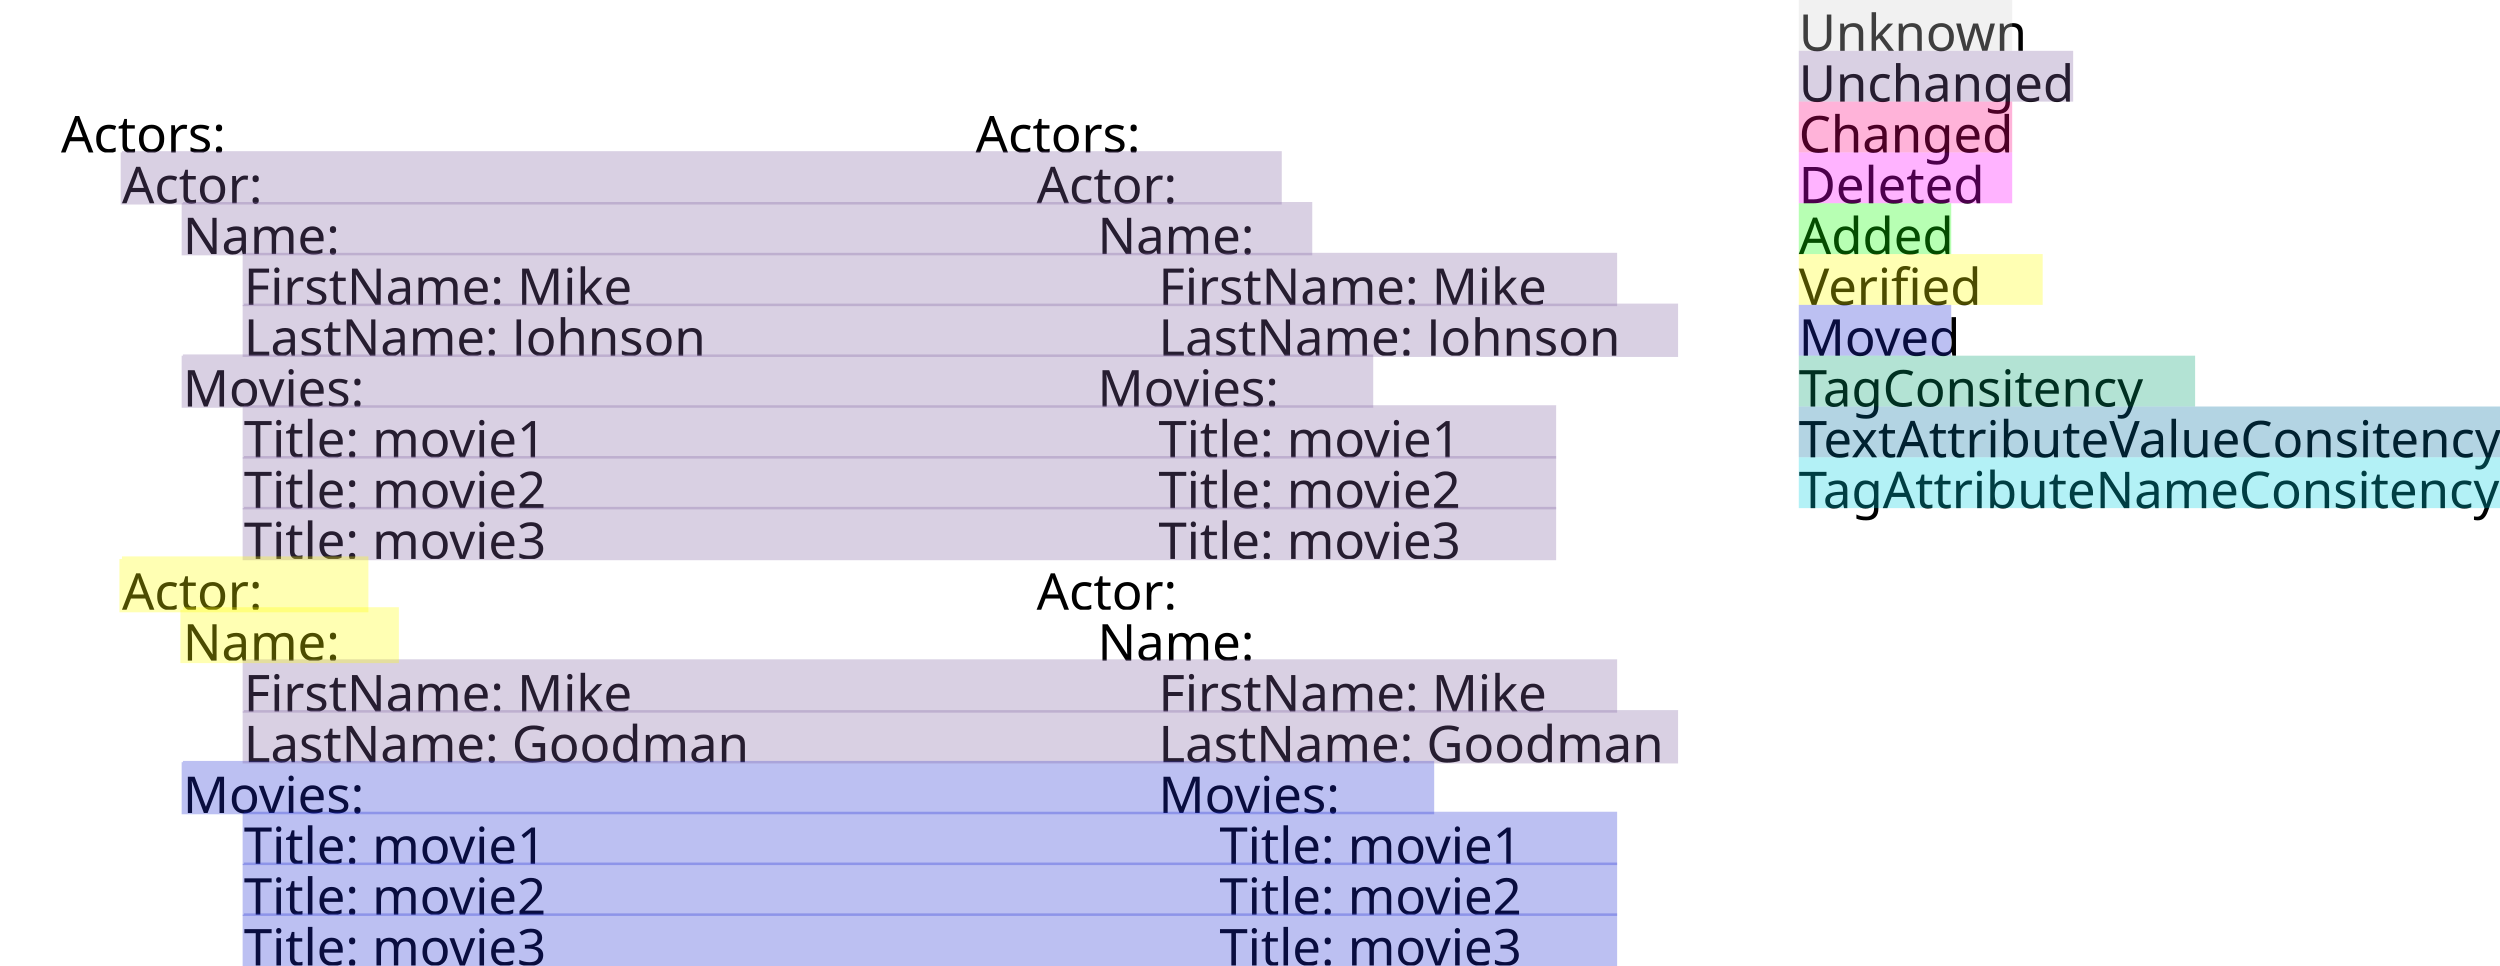
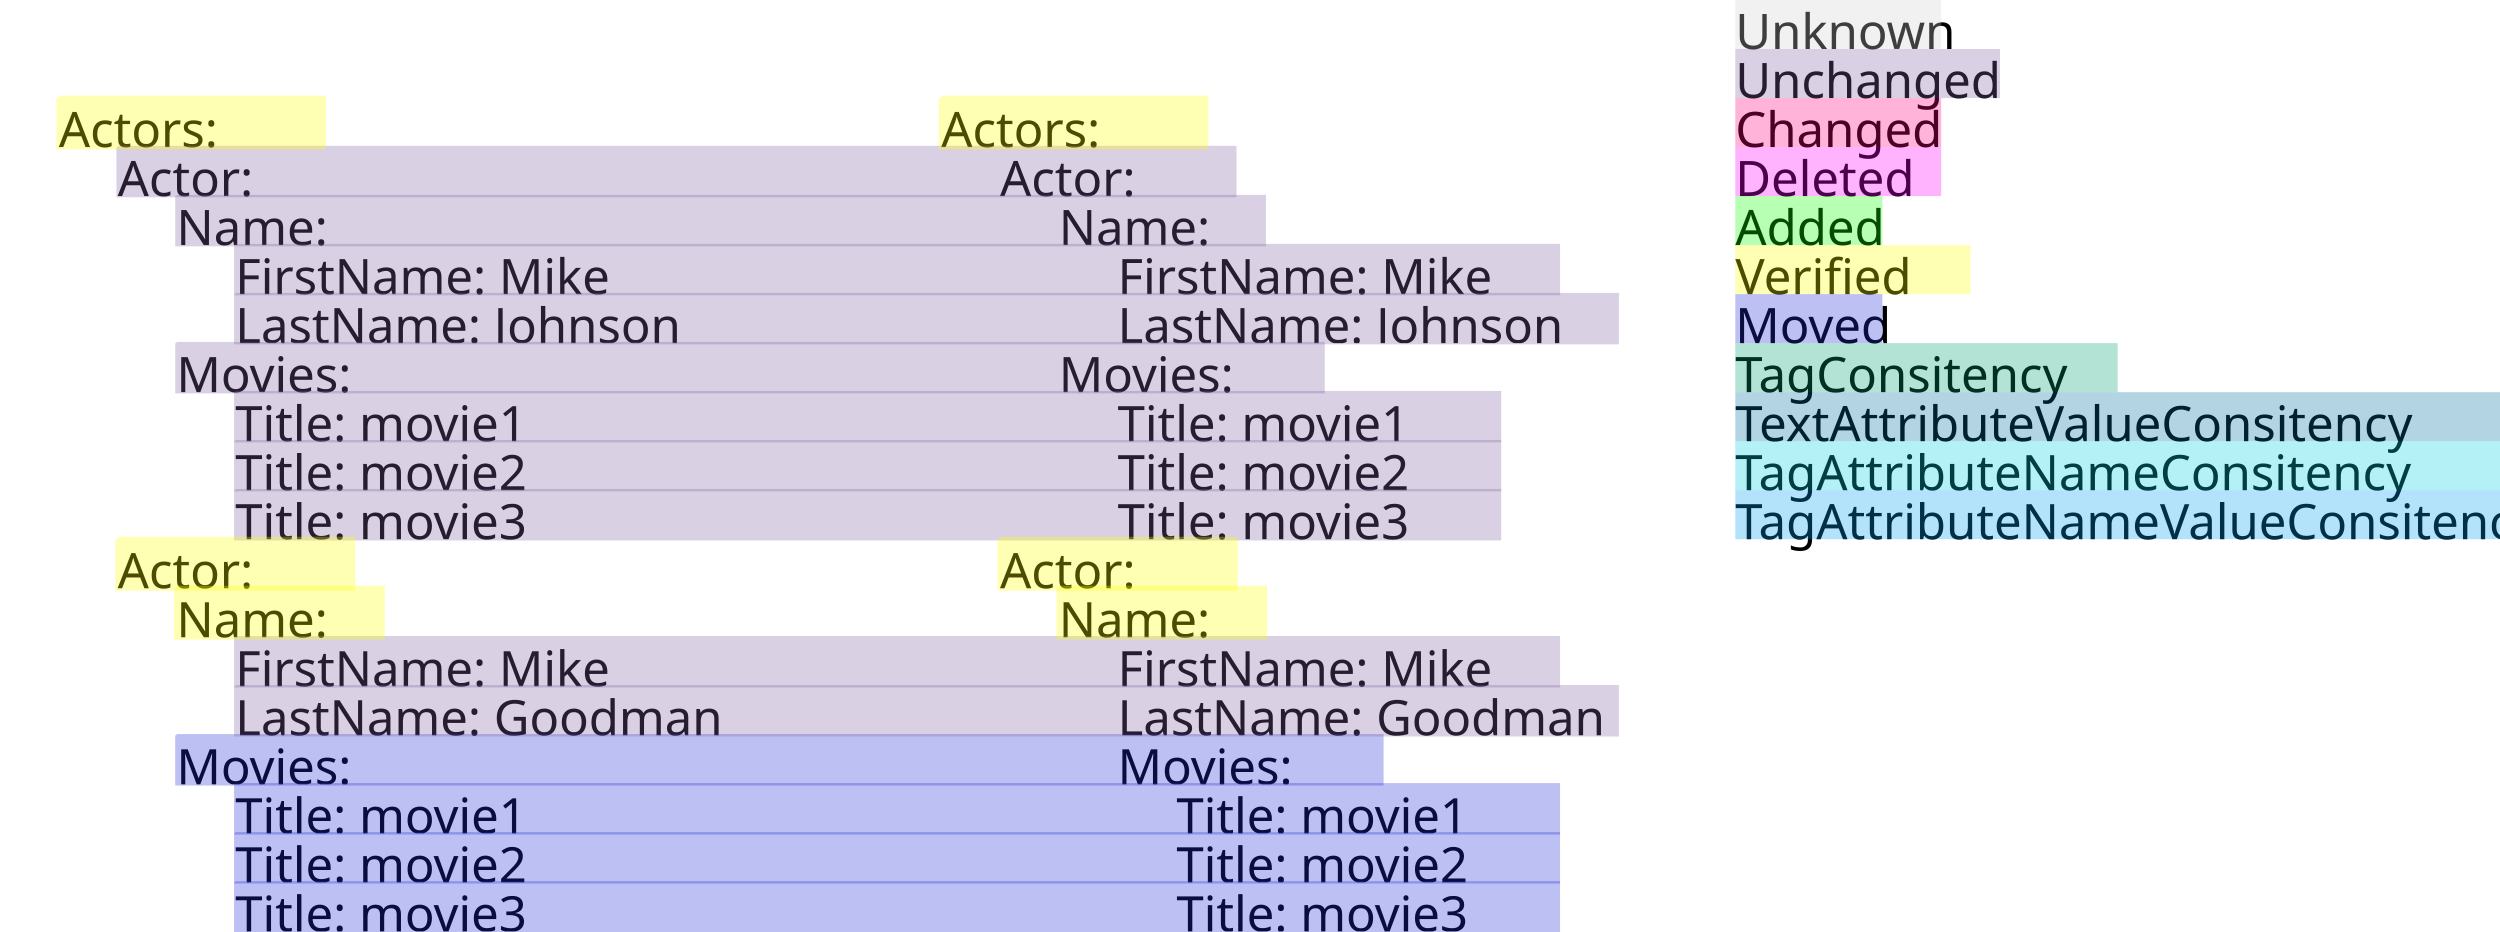
- <svg xmlns="http://www.w3.org/2000/svg" baseProfile="full" height="190.0" version="1.1" viewBox="0,0,492.0,190.0" width="492.0">
+ <svg xmlns="http://www.w3.org/2000/svg" baseProfile="full" height="190.0" version="1.1" viewBox="0,0,510.0,190.0" width="510.0">
  <defs />
  <svg baseProfile="full" height="100%" version="1.1" width="100%" x="0" y="0">
    <defs />
    <svg height="10.0" viewBox="0,0,54.0,10.0" width="54.0" x="12.0" y="20.0">
      <defs />
      <text font-family="Lucida Console" font-size="10" x="0" y="0">
        <tspan fill="black" x="0" y="10.0">Actors:  
</tspan>
      </text>
    </svg>
    <svg height="10.0" viewBox="0,0,48.0,10.0" width="48.0" x="24.0" y="30.0">
      <defs />
      <text font-family="Lucida Console" font-size="10" x="0" y="0">
        <tspan fill="black" x="0" y="10.0">Actor:  
</tspan>
      </text>
    </svg>
    <svg height="10.0" viewBox="0,0,42.0,10.0" width="42.0" x="36.0" y="40.0">
      <defs />
      <text font-family="Lucida Console" font-size="10" x="0" y="0">
        <tspan fill="black" x="0" y="10.0">Name:  
</tspan>
      </text>
    </svg>
    <svg height="10.0" viewBox="0,0,90.0,10.0" width="90.0" x="48.0" y="50.0">
      <defs />
      <text font-family="Lucida Console" font-size="10" x="0" y="0">
        <tspan fill="black" x="0" y="10.0">FirstName: Mike</tspan>
      </text>
    </svg>
    <svg height="10.0" viewBox="0,0,102.0,10.0" width="102.0" x="48.0" y="60.0">
      <defs />
      <text font-family="Lucida Console" font-size="10" x="0" y="0">
        <tspan fill="black" x="0" y="10.0">LastName: Johnson</tspan>
      </text>
    </svg>
    <svg height="10.0" viewBox="0,0,54.0,10.0" width="54.0" x="36.0" y="70.0">
      <defs />
      <text font-family="Lucida Console" font-size="10" x="0" y="0">
        <tspan fill="black" x="0" y="10.0">Movies:  
</tspan>
      </text>
    </svg>
    <svg height="10.0" viewBox="0,0,78.0,10.0" width="78.0" x="48.0" y="80.0">
      <defs />
      <text font-family="Lucida Console" font-size="10" x="0" y="0">
        <tspan fill="black" x="0" y="10.0">Title: 
movie1
</tspan>
      </text>
    </svg>
    <svg height="10.0" viewBox="0,0,78.0,10.0" width="78.0" x="48.0" y="90.0">
      <defs />
      <text font-family="Lucida Console" font-size="10" x="0" y="0">
        <tspan fill="black" x="0" y="10.0">Title: movie2</tspan>
      </text>
    </svg>
    <svg height="10.0" viewBox="0,0,78.0,10.0" width="78.0" x="48.0" y="100.0">
      <defs />
      <text font-family="Lucida Console" font-size="10" x="0" y="0">
        <tspan fill="black" x="0" y="10.0">Title: movie3</tspan>
      </text>
    </svg>
    <svg height="10.0" viewBox="0,0,48.0,10.0" width="48.0" x="24.0" y="110.0">
      <defs />
      <text font-family="Lucida Console" font-size="10" x="0" y="0">
        <tspan fill="black" x="0" y="10.0">Actor:  
</tspan>
      </text>
    </svg>
    <svg height="10.0" viewBox="0,0,42.0,10.0" width="42.0" x="36.0" y="120.0">
      <defs />
      <text font-family="Lucida Console" font-size="10" x="0" y="0">
        <tspan fill="black" x="0" y="10.0">Name:  
</tspan>
      </text>
    </svg>
    <svg height="10.0" viewBox="0,0,90.0,10.0" width="90.0" x="48.0" y="130.0">
      <defs />
      <text font-family="Lucida Console" font-size="10" x="0" y="0">
        <tspan fill="black" x="0" y="10.0">FirstName: 
Mike
</tspan>
      </text>
    </svg>
    <svg height="10.0" viewBox="0,0,102.0,10.0" width="102.0" x="48.0" y="140.0">
      <defs />
      <text font-family="Lucida Console" font-size="10" x="0" y="0">
        <tspan fill="black" x="0" y="10.0">LastName: Goodman</tspan>
      </text>
    </svg>
    <svg height="10.0" viewBox="0,0,54.0,10.0" width="54.0" x="36.0" y="150.0">
      <defs />
      <text font-family="Lucida Console" font-size="10" x="0" y="0">
        <tspan fill="black" x="0" y="10.0">Movies:  
</tspan>
      </text>
    </svg>
    <svg height="10.0" viewBox="0,0,78.0,10.0" width="78.0" x="48.0" y="160.0">
      <defs />
      <text font-family="Lucida Console" font-size="10" x="0" y="0">
        <tspan fill="black" x="0" y="10.0">Title: movie1</tspan>
      </text>
    </svg>
    <svg height="10.0" viewBox="0,0,78.0,10.0" width="78.0" x="48.0" y="170.0">
      <defs />
      <text font-family="Lucida Console" font-size="10" x="0" y="0">
        <tspan fill="black" x="0" y="10.0">Title: movie2</tspan>
      </text>
    </svg>
    <svg height="10.0" viewBox="0,0,78.0,10.0" width="78.0" x="48.0" y="180.0">
      <defs />
      <text font-family="Lucida Console" font-size="10" x="0" y="0">
        <tspan fill="black" x="0" y="10.0">Title: movie3</tspan>
      </text>
    </svg>
  </svg>
  <svg baseProfile="full" height="100%" version="1.1" width="100%" x="180.0" y="0">
    <defs />
    <svg height="10.0" viewBox="0,0,54.0,10.0" width="54.0" x="12.0" y="20.0">
      <defs />
      <text font-family="Lucida Console" font-size="10" x="0" y="0">
        <tspan fill="black" x="0" y="10.0">Actors:  
</tspan>
      </text>
    </svg>
    <svg height="10.0" viewBox="0,0,48.0,10.0" width="48.0" x="24.0" y="30.0">
      <defs />
      <text font-family="Lucida Console" font-size="10" x="0" y="0">
        <tspan fill="black" x="0" y="10.0">Actor:  
</tspan>
      </text>
    </svg>
    <svg height="10.0" viewBox="0,0,42.0,10.0" width="42.0" x="36.0" y="40.0">
      <defs />
      <text font-family="Lucida Console" font-size="10" x="0" y="0">
        <tspan fill="black" x="0" y="10.0">Name:  
</tspan>
      </text>
    </svg>
    <svg height="10.0" viewBox="0,0,90.0,10.0" width="90.0" x="48.0" y="50.0">
      <defs />
      <text font-family="Lucida Console" font-size="10" x="0" y="0">
        <tspan fill="black" x="0" y="10.0">FirstName: Mike</tspan>
      </text>
    </svg>
    <svg height="10.0" viewBox="0,0,102.0,10.0" width="102.0" x="48.0" y="60.0">
      <defs />
      <text font-family="Lucida Console" font-size="10" x="0" y="0">
        <tspan fill="black" x="0" y="10.0">LastName: Johnson</tspan>
      </text>
    </svg>
    <svg height="10.0" viewBox="0,0,54.0,10.0" width="54.0" x="36.0" y="70.0">
      <defs />
      <text font-family="Lucida Console" font-size="10" x="0" y="0">
        <tspan fill="black" x="0" y="10.0">Movies:  
</tspan>
      </text>
    </svg>
    <svg height="10.0" viewBox="0,0,78.0,10.0" width="78.0" x="48.0" y="80.0">
      <defs />
      <text font-family="Lucida Console" font-size="10" x="0" y="0">
        <tspan fill="black" x="0" y="10.0">Title: 
movie1
</tspan>
      </text>
    </svg>
    <svg height="10.0" viewBox="0,0,78.0,10.0" width="78.0" x="48.0" y="90.0">
      <defs />
      <text font-family="Lucida Console" font-size="10" x="0" y="0">
        <tspan fill="black" x="0" y="10.0">Title: movie2</tspan>
      </text>
    </svg>
    <svg height="10.0" viewBox="0,0,78.0,10.0" width="78.0" x="48.0" y="100.0">
      <defs />
      <text font-family="Lucida Console" font-size="10" x="0" y="0">
        <tspan fill="black" x="0" y="10.0">Title: movie3</tspan>
      </text>
    </svg>
    <svg height="10.0" viewBox="0,0,48.0,10.0" width="48.0" x="24.0" y="110.0">
      <defs />
      <text font-family="Lucida Console" font-size="10" x="0" y="0">
        <tspan fill="black" x="0" y="10.0">Actor:  
</tspan>
      </text>
    </svg>
    <svg height="10.0" viewBox="0,0,42.0,10.0" width="42.0" x="36.0" y="120.0">
      <defs />
      <text font-family="Lucida Console" font-size="10" x="0" y="0">
        <tspan fill="black" x="0" y="10.0">Name:  
</tspan>
      </text>
    </svg>
    <svg height="10.0" viewBox="0,0,90.0,10.0" width="90.0" x="48.0" y="130.0">
      <defs />
      <text font-family="Lucida Console" font-size="10" x="0" y="0">
        <tspan fill="black" x="0" y="10.0">FirstName: 
Mike
</tspan>
      </text>
    </svg>
    <svg height="10.0" viewBox="0,0,102.0,10.0" width="102.0" x="48.0" y="140.0">
      <defs />
      <text font-family="Lucida Console" font-size="10" x="0" y="0">
        <tspan fill="black" x="0" y="10.0">LastName: Goodman</tspan>
      </text>
    </svg>
    <svg height="10.0" viewBox="0,0,54.0,10.0" width="54.0" x="48.0" y="150.0">
      <defs />
      <text font-family="Lucida Console" font-size="10" x="0" y="0">
        <tspan fill="black" x="0" y="10.0">Movies:  
</tspan>
      </text>
    </svg>
    <svg height="10.0" viewBox="0,0,78.0,10.0" width="78.0" x="60.0" y="160.0">
      <defs />
      <text font-family="Lucida Console" font-size="10" x="0" y="0">
        <tspan fill="black" x="0" y="10.0">Title: movie1</tspan>
      </text>
    </svg>
    <svg height="10.0" viewBox="0,0,78.0,10.0" width="78.0" x="60.0" y="170.0">
      <defs />
      <text font-family="Lucida Console" font-size="10" x="0" y="0">
        <tspan fill="black" x="0" y="10.0">Title: movie2</tspan>
      </text>
    </svg>
    <svg height="10.0" viewBox="0,0,78.0,10.0" width="78.0" x="60.0" y="180.0">
      <defs />
      <text font-family="Lucida Console" font-size="10" x="0" y="0">
        <tspan fill="black" x="0" y="10.0">Title: movie3</tspan>
      </text>
    </svg>
  </svg>
  <svg baseProfile="full" height="100%" version="1.1" width="100%" x="330.0" y="0">
    <defs />
    <text fill="rgb(0,0,0)" font-family="Lucida Console" font-size="10" x="24.0" y="10.0">Unknown</text>
    <rect fill="rgb(208,208,208)" height="10.0" opacity="0.3" width="42.0" x="24.0" y="0.0" />
    <text fill="rgb(0,0,0)" font-family="Lucida Console" font-size="10" x="24.0" y="20.0">Unchanged</text>
    <rect fill="rgb(126,98,161)" height="10.0" opacity="0.3" width="54.0" x="24.0" y="10.0" />
    <text fill="rgb(0,0,0)" font-family="Lucida Console" font-size="10" x="24.0" y="30.0">Changed</text>
    <rect fill="rgb(255,0,128)" height="10.0" opacity="0.3" width="42.0" x="24.0" y="20.0" />
    <text fill="rgb(0,0,0)" font-family="Lucida Console" font-size="10" x="24.0" y="40.0">Deleted</text>
    <rect fill="rgb(255,0,255)" height="10.0" opacity="0.3" width="42.0" x="24.0" y="30.0" />
    <text fill="rgb(0,0,0)" font-family="Lucida Console" font-size="10" x="24.0" y="50.0">Added</text>
    <rect fill="rgb(15,255,0)" height="10.0" opacity="0.3" width="30.0" x="24.0" y="40.0" />
    <text fill="rgb(0,0,0)" font-family="Lucida Console" font-size="10" x="24.0" y="60.0">Verified</text>
    <rect fill="rgb(255,255,0)" height="10.0" opacity="0.3" width="48.0" x="24.0" y="50.0" />
    <text fill="rgb(0,0,0)" font-family="Lucida Console" font-size="10" x="24.0" y="70.0">Moved</text>
    <rect fill="rgb(30,45,210)" height="10.0" opacity="0.3" width="30.0" x="24.0" y="60.0" />
    <text fill="rgb(0,0,0)" font-family="Lucida Console" font-size="10" x="24.0" y="80.0">TagConsitency</text>
    <rect fill="rgb(0,160,112)" height="10.0" opacity="0.3" width="78.0" x="24.0" y="70.0" />
    <text fill="rgb(0,0,0)" font-family="Lucida Console" font-size="10" x="24.0" y="90.0">TextAttributeValueConsitency</text>
    <rect fill="rgb(0,112,160)" height="10.0" opacity="0.3" width="168.0" x="24.0" y="80.0" />
    <text fill="rgb(0,0,0)" font-family="Lucida Console" font-size="10" x="24.0" y="100.0">TagAttributeNameConsitency</text>
    <rect fill="rgb(0,208,224)" height="10.0" opacity="0.3" width="156.0" x="24.0" y="90.0" />
+     <text fill="rgb(0,0,0)" font-family="Lucida Console" font-size="10" x="24.0" y="110.0">TagAttributeNameValueConsitency</text>
+     <rect fill="rgb(0,160,240)" height="10.0" opacity="0.3" width="186.0" x="24.0" y="100.0" />
  </svg>
  <polyline fill="rgb(30,45,210)" opacity="0.3" points="36.0,150.0 150.0,150.0 180.0,150.0 282.0,150.0 282.0,160.0 180.0,160.0 150.0,160.0 36.0,160.0 36.0,150.0" stroke="rgb(30,45,210)" stroke-width="0.5" />
  <polyline fill="rgb(30,45,210)" opacity="0.3" points="48.0,160.0 150.0,160.0 180.0,160.0 318.0,160.0 318.0,170.0 180.0,170.0 150.0,170.0 48.0,170.0 48.0,160.0" stroke="rgb(30,45,210)" stroke-width="0.5" />
  <polyline fill="rgb(30,45,210)" opacity="0.3" points="48.0,170.0 150.0,170.0 180.0,170.0 318.0,170.0 318.0,180.0 180.0,180.0 150.0,180.0 48.0,180.0 48.0,170.0" stroke="rgb(30,45,210)" stroke-width="0.5" />
  <polyline fill="rgb(30,45,210)" opacity="0.3" points="48.0,180.0 150.0,180.0 180.0,180.0 318.0,180.0 318.0,190.0 180.0,190.0 150.0,190.0 48.0,190.0 48.0,180.0" stroke="rgb(30,45,210)" stroke-width="0.5" />
  <polyline fill="rgb(126,98,161)" opacity="0.3" points="24.0,30.0 150.0,30.0 180.0,30.0 252.0,30.0 252.0,40.0 180.0,40.0 150.0,40.0 24.0,40.0 24.0,30.0" stroke="rgb(126,98,161)" stroke-width="0.5" />
  <polyline fill="rgb(126,98,161)" opacity="0.3" points="36.0,40.0 150.0,40.0 180.0,40.0 258.0,40.0 258.0,50.0 180.0,50.0 150.0,50.0 36.0,50.0 36.0,40.0" stroke="rgb(126,98,161)" stroke-width="0.5" />
  <polyline fill="rgb(126,98,161)" opacity="0.3" points="48.0,50.0 150.0,50.0 180.0,50.0 318.0,50.0 318.0,60.0 180.0,60.0 150.0,60.0 48.0,60.0 48.0,50.0" stroke="rgb(126,98,161)" stroke-width="0.5" />
  <polyline fill="rgb(126,98,161)" opacity="0.3" points="48.0,60.0 150.0,60.0 180.0,60.0 330.0,60.0 330.0,70.0 180.0,70.0 150.0,70.0 48.0,70.0 48.0,60.0" stroke="rgb(126,98,161)" stroke-width="0.5" />
  <polyline fill="rgb(126,98,161)" opacity="0.3" points="36.0,70.0 150.0,70.0 180.0,70.0 270.0,70.0 270.0,80.0 180.0,80.0 150.0,80.0 36.0,80.0 36.0,70.0" stroke="rgb(126,98,161)" stroke-width="0.5" />
  <polyline fill="rgb(126,98,161)" opacity="0.3" points="48.0,80.0 150.0,80.0 180.0,80.0 306.0,80.0 306.0,90.0 180.0,90.0 150.0,90.0 48.0,90.0 48.0,80.0" stroke="rgb(126,98,161)" stroke-width="0.5" />
  <polyline fill="rgb(126,98,161)" opacity="0.3" points="48.0,90.0 150.0,90.0 180.0,90.0 306.0,90.0 306.0,100.0 180.0,100.0 150.0,100.0 48.0,100.0 48.0,90.0" stroke="rgb(126,98,161)" stroke-width="0.5" />
  <polyline fill="rgb(126,98,161)" opacity="0.3" points="48.0,100.0 150.0,100.0 180.0,100.0 306.0,100.0 306.0,110.0 180.0,110.0 150.0,110.0 48.0,110.0 48.0,100.0" stroke="rgb(126,98,161)" stroke-width="0.5" />
  <polyline fill="rgb(126,98,161)" opacity="0.3" points="48.0,130.0 150.0,130.0 180.0,130.0 318.0,130.0 318.0,140.0 180.0,140.0 150.0,140.0 48.0,140.0 48.0,130.0" stroke="rgb(126,98,161)" stroke-width="0.5" />
  <polyline fill="rgb(126,98,161)" opacity="0.3" points="48.0,140.0 150.0,140.0 180.0,140.0 330.0,140.0 330.0,150.0 180.0,150.0 150.0,150.0 48.0,150.0 48.0,140.0" stroke="rgb(126,98,161)" stroke-width="0.5" />
+   <polyline fill="rgb(255,255,0)" opacity="0.3" points="192.0,20.0 246.0,20.0 246.0,30.0 192.0,30.0 192.0,20.0" stroke="rgb(255,255,0)" stroke-width="1" />
+   <polyline fill="rgb(255,255,0)" opacity="0.3" points="204.0,110.0 252.0,110.0 252.0,120.0 204.0,120.0 204.0,110.0" stroke="rgb(255,255,0)" stroke-width="1" />
+   <polyline fill="rgb(255,255,0)" opacity="0.3" points="216.0,120.0 258.0,120.0 258.0,130.0 216.0,130.0 216.0,120.0" stroke="rgb(255,255,0)" stroke-width="1" />
+   <polyline fill="rgb(255,255,0)" opacity="0.3" points="12.0,20.0 66.0,20.0 66.0,30.0 12.0,30.0 12.0,20.0" stroke="rgb(255,255,0)" stroke-width="1" />
  <polyline fill="rgb(255,255,0)" opacity="0.3" points="24.0,110.0 72.0,110.0 72.0,120.0 24.0,120.0 24.0,110.0" stroke="rgb(255,255,0)" stroke-width="1" />
  <polyline fill="rgb(255,255,0)" opacity="0.3" points="36.0,120.0 78.0,120.0 78.0,130.0 36.0,130.0 36.0,120.0" stroke="rgb(255,255,0)" stroke-width="1" />
</svg>
